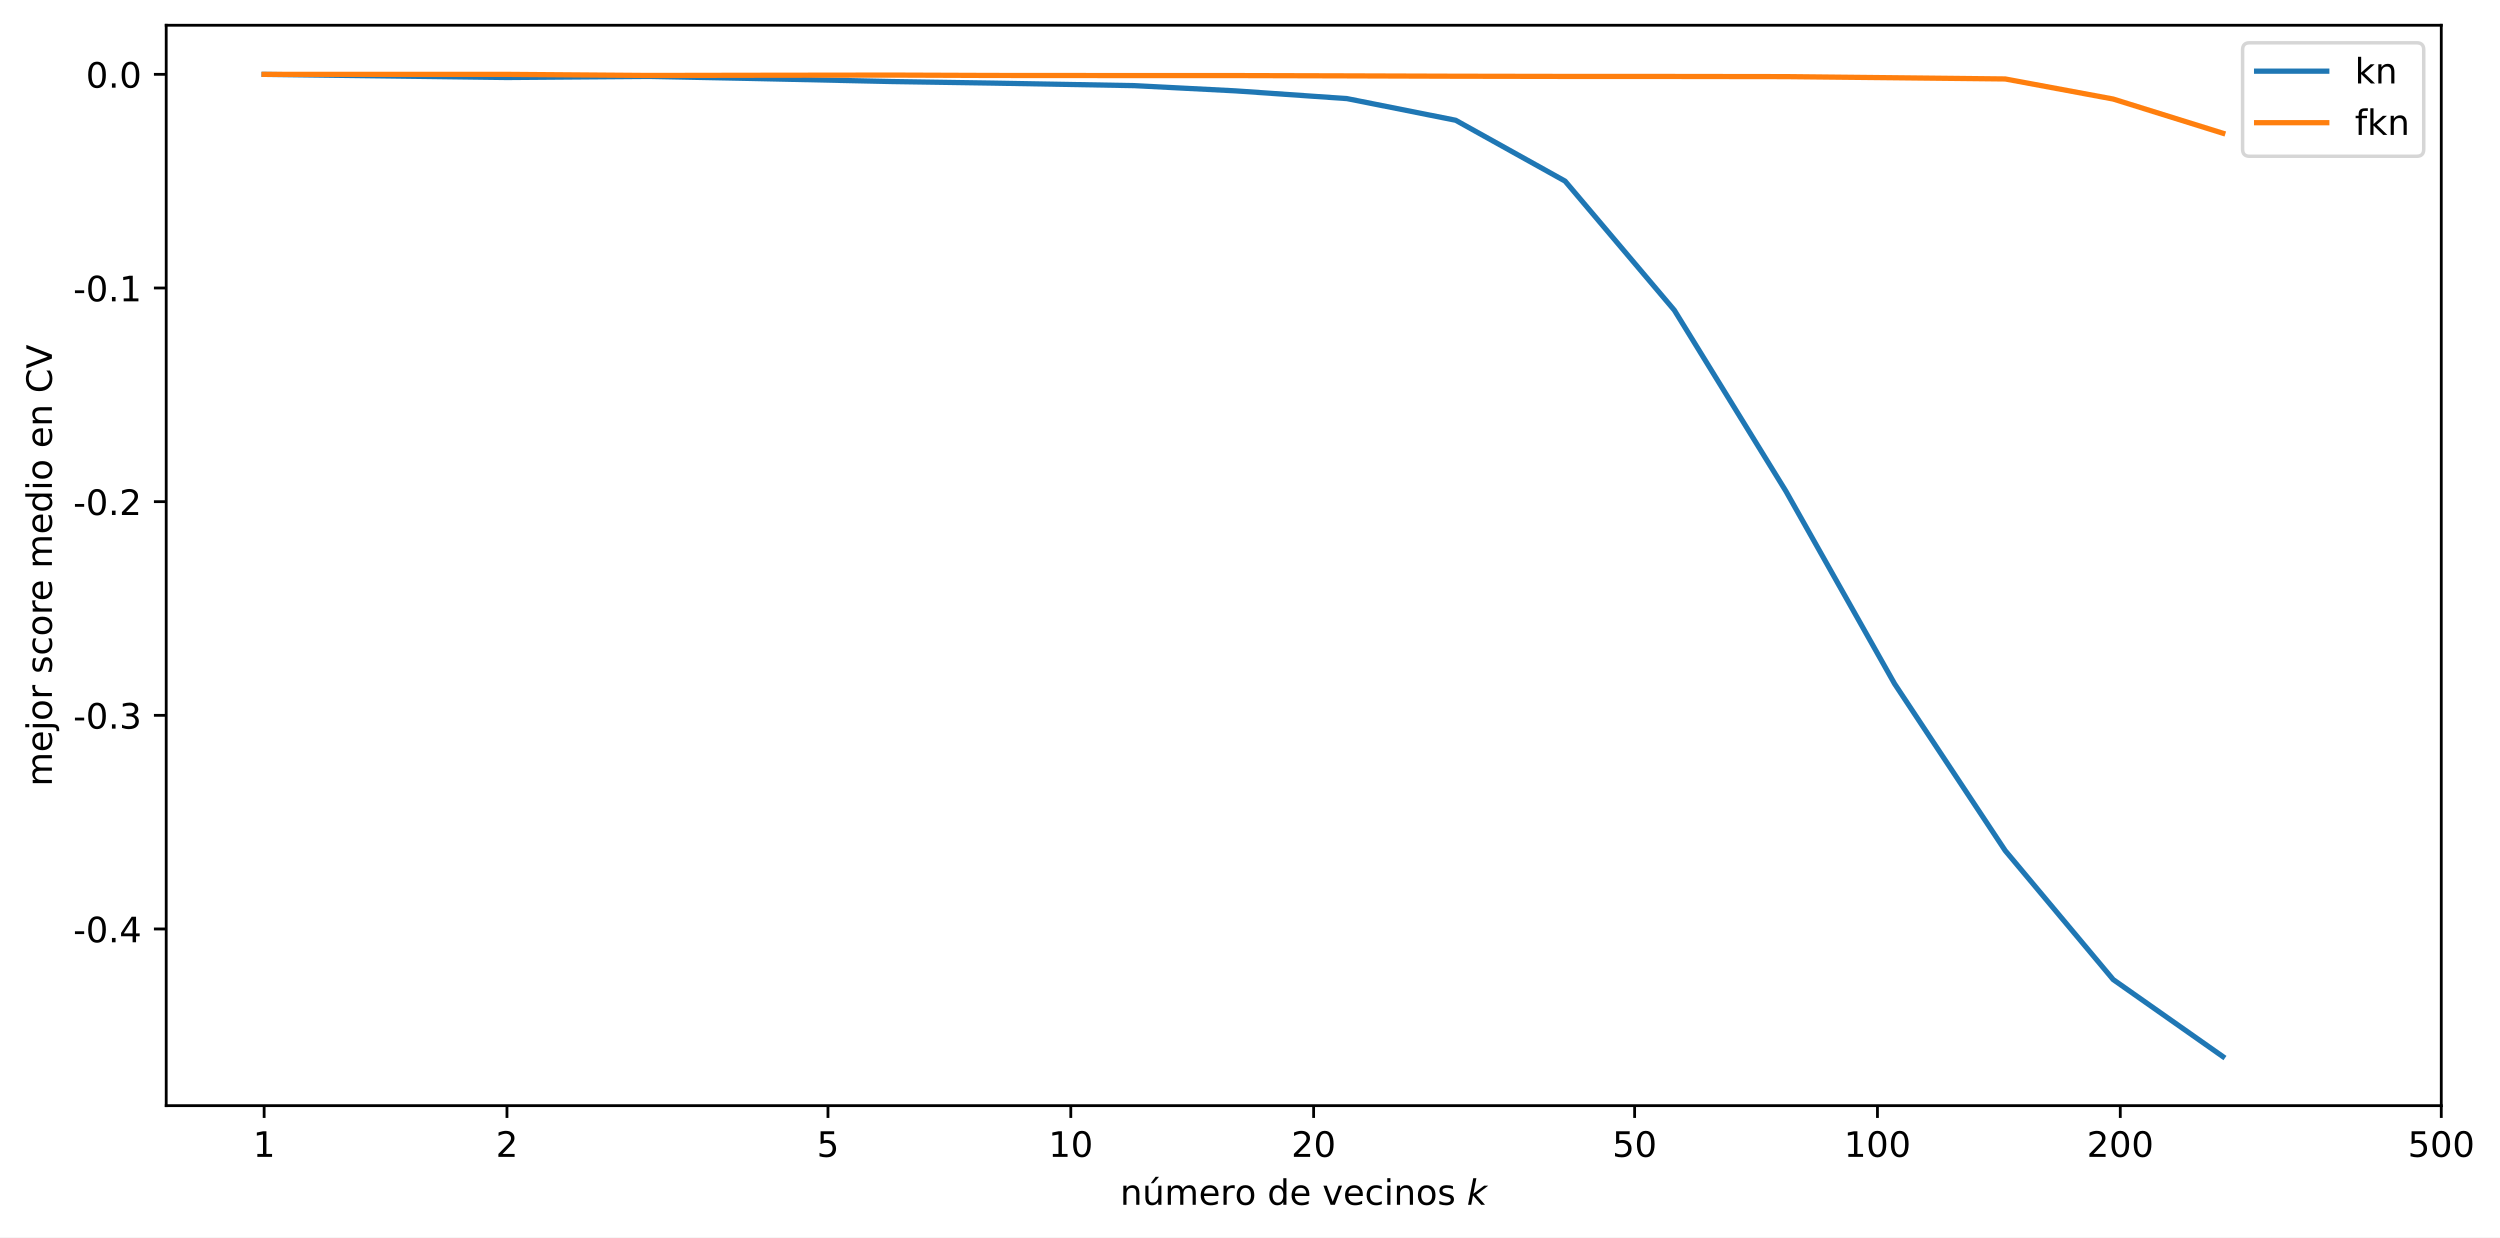
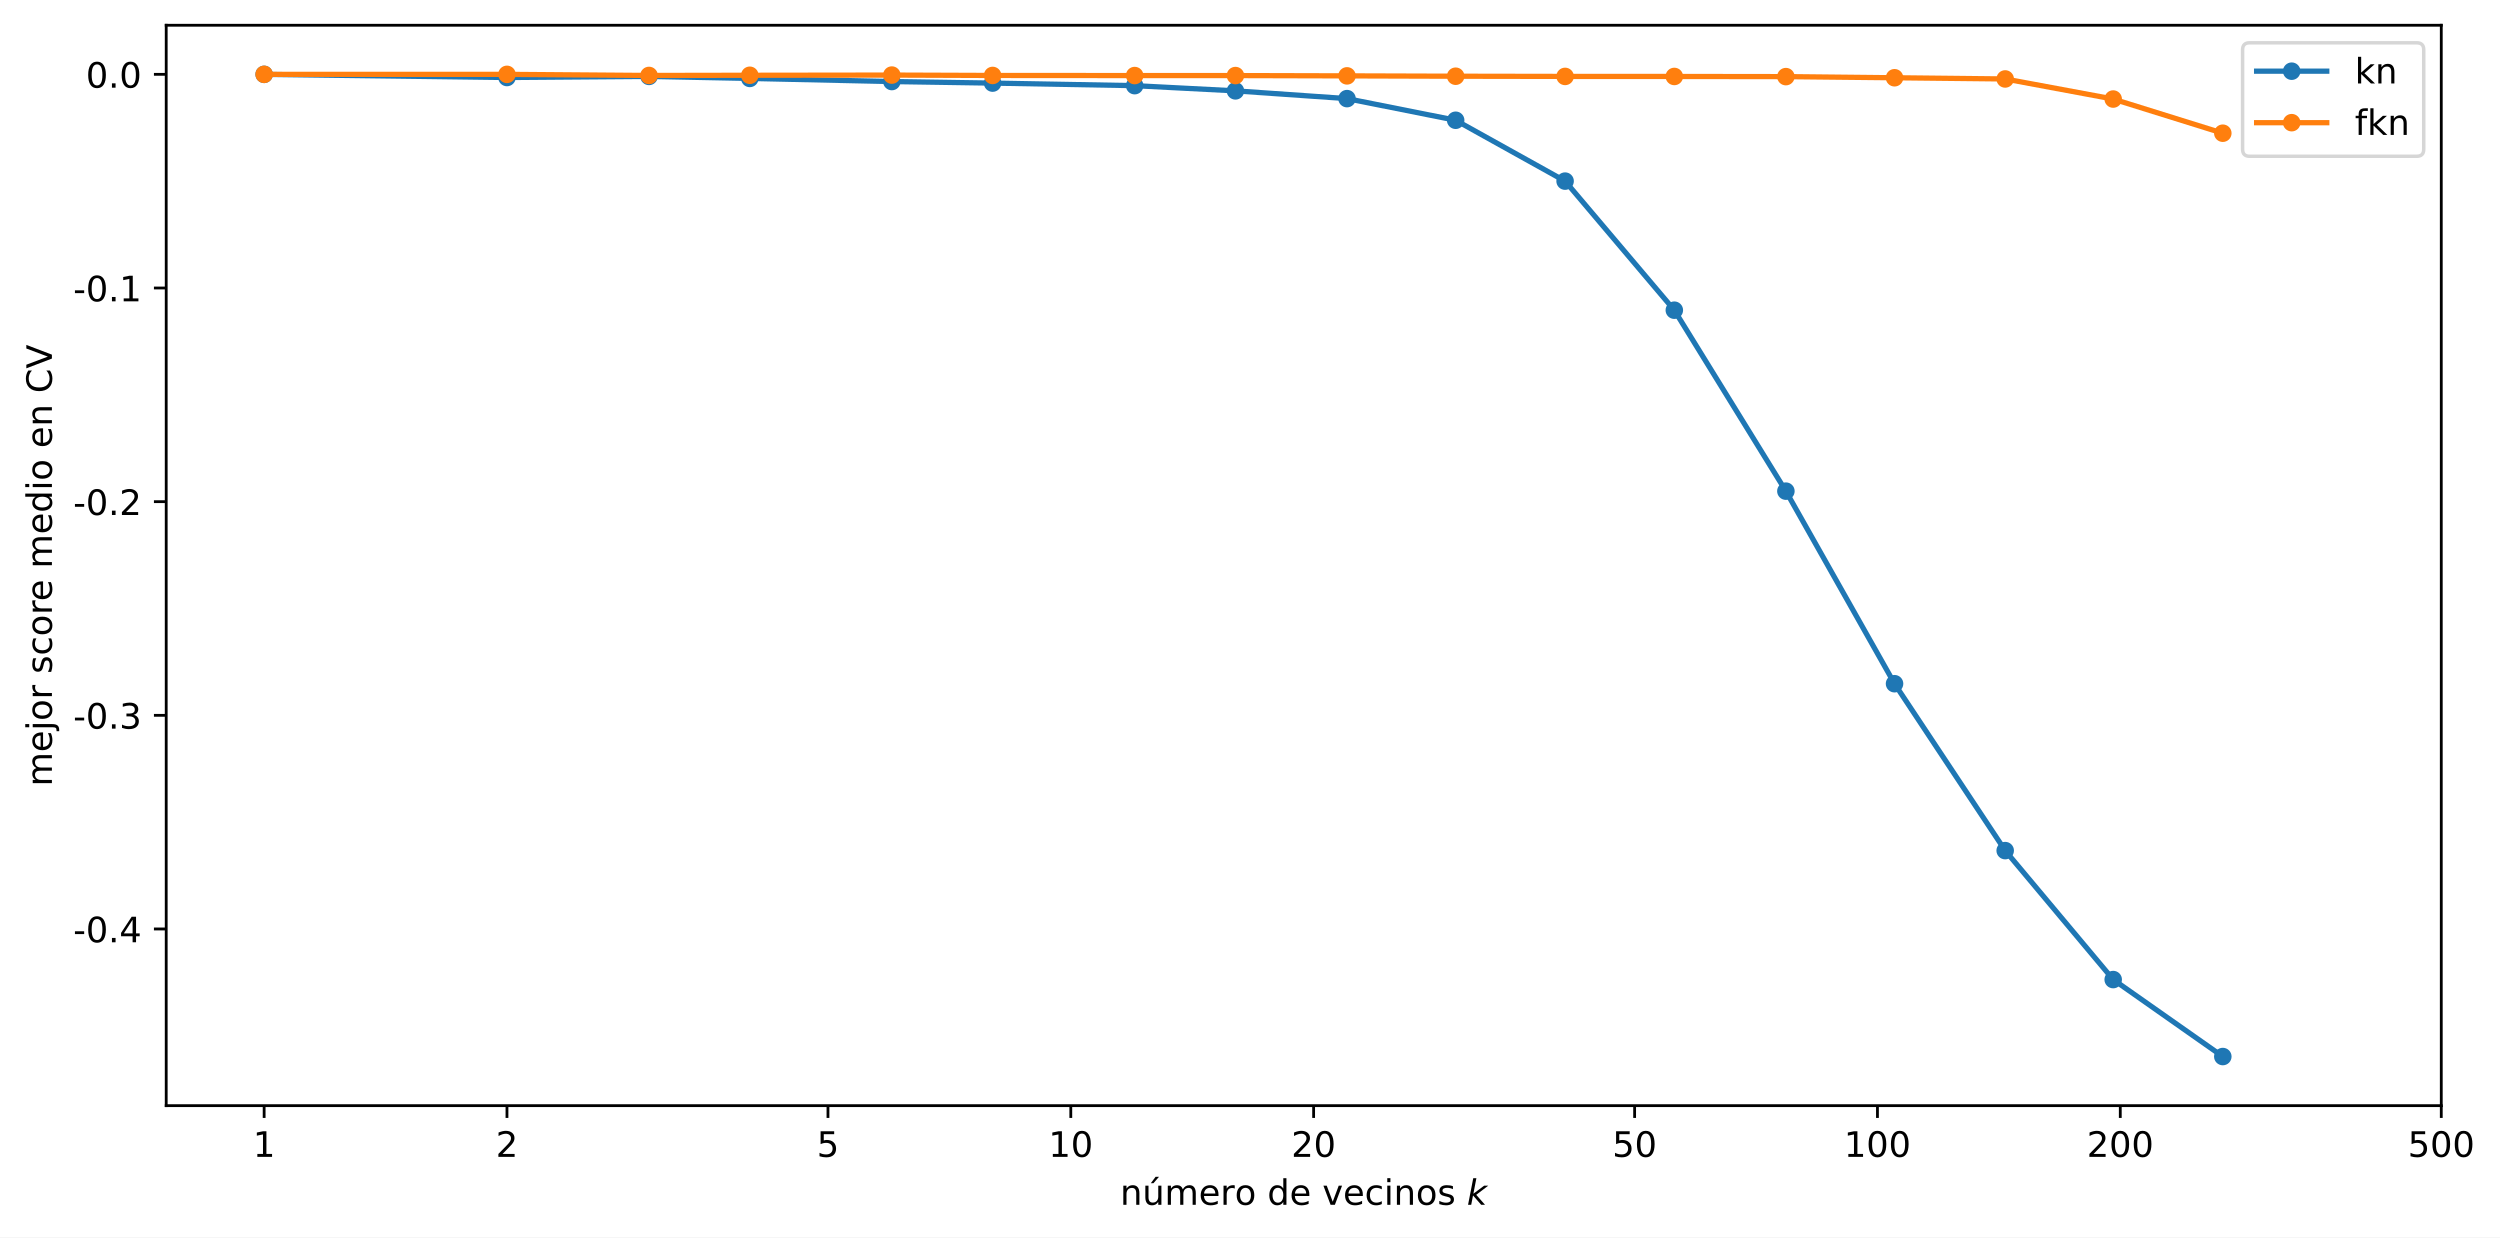
<svg xmlns="http://www.w3.org/2000/svg" xmlns:xlink="http://www.w3.org/1999/xlink" width="712.8pt" height="352.8pt" viewBox="0 0 712.8 352.8" version="1.1">
  <defs>
    <style type="text/css">*{stroke-linejoin: round; stroke-linecap: butt}</style>
  </defs>
  <g id="figure_1">
    <g id="patch_1">
      <path d="M 0 352.8  L 712.8 352.8  L 712.8 0  L 0 0  z " style="fill: #ffffff" />
    </g>
    <g id="axes_1">
      <g id="patch_2">
        <path d="M 47.389 315.244  L 696.056 315.244  L 696.056 7.2  L 47.389 7.2  z " style="fill: #ffffff" />
      </g>
      <g id="matplotlib.axis_1">
        <g id="xtick_1">
          <g id="line2d_1">
            <defs>
              <path id="m38f3b05bbe" d="M 0 0  L 0 3.5  " style="stroke: #000000; stroke-width: 0.8" />
            </defs>
            <g>
              <use xlink:href="#m38f3b05bbe" x="75.312" y="315.244" style="stroke: #000000; stroke-width: 0.8" />
            </g>
          </g>
          <g id="text_1">
            <g transform="translate(72.13053 329.8422) scale(0.1 -0.1)">
              <defs>
                <path id="DejaVuSans-31" d="M 794 531  L 1825 531  L 1825 4091  L 703 3866  L 703 4441  L 1819 4666  L 2450 4666  L 2450 531  L 3481 531  L 3481 0  L 794 0  L 794 531  z " transform="scale(0.015625)" />
              </defs>
              <use xlink:href="#DejaVuSans-31" />
            </g>
          </g>
        </g>
        <g id="xtick_2">
          <g id="line2d_2">
            <g>
              <use xlink:href="#m38f3b05bbe" x="144.547" y="315.244" style="stroke: #000000; stroke-width: 0.8" />
            </g>
          </g>
          <g id="text_2">
            <g transform="translate(141.3653 329.8422) scale(0.1 -0.1)">
              <defs>
                <path id="DejaVuSans-32" d="M 1228 531  L 3431 531  L 3431 0  L 469 0  L 469 531  Q 828 903 1448 1529  Q 2069 2156 2228 2338  Q 2531 2678 2651 2914  Q 2772 3150 2772 3378  Q 2772 3750 2511 3984  Q 2250 4219 1831 4219  Q 1534 4219 1204 4116  Q 875 4013 500 3803  L 500 4441  Q 881 4594 1212 4672  Q 1544 4750 1819 4750  Q 2544 4750 2975 4387  Q 3406 4025 3406 3419  Q 3406 3131 3298 2873  Q 3191 2616 2906 2266  Q 2828 2175 2409 1742  Q 1991 1309 1228 531  z " transform="scale(0.015625)" />
              </defs>
              <use xlink:href="#DejaVuSans-32" />
            </g>
          </g>
        </g>
        <g id="xtick_3">
          <g id="line2d_3">
            <g>
              <use xlink:href="#m38f3b05bbe" x="236.07" y="315.244" style="stroke: #000000; stroke-width: 0.8" />
            </g>
          </g>
          <g id="text_3">
            <g transform="translate(232.8888 329.8422) scale(0.1 -0.1)">
              <defs>
                <path id="DejaVuSans-35" d="M 691 4666  L 3169 4666  L 3169 4134  L 1269 4134  L 1269 2991  Q 1406 3038 1543 3061  Q 1681 3084 1819 3084  Q 2600 3084 3056 2656  Q 3513 2228 3513 1497  Q 3513 744 3044 326  Q 2575 -91 1722 -91  Q 1428 -91 1123 -41  Q 819 9 494 109  L 494 744  Q 775 591 1075 516  Q 1375 441 1709 441  Q 2250 441 2565 725  Q 2881 1009 2881 1497  Q 2881 1984 2565 2268  Q 2250 2553 1709 2553  Q 1456 2553 1204 2497  Q 953 2441 691 2322  L 691 4666  z " transform="scale(0.015625)" />
              </defs>
              <use xlink:href="#DejaVuSans-35" />
            </g>
          </g>
        </g>
        <g id="xtick_4">
          <g id="line2d_4">
            <g>
              <use xlink:href="#m38f3b05bbe" x="305.305" y="315.244" style="stroke: #000000; stroke-width: 0.8" />
            </g>
          </g>
          <g id="text_4">
            <g transform="translate(298.9424 329.8422) scale(0.1 -0.1)">
              <defs>
                <path id="DejaVuSans-30" d="M 2034 4250  Q 1547 4250 1301 3770  Q 1056 3291 1056 2328  Q 1056 1369 1301 889  Q 1547 409 2034 409  Q 2525 409 2770 889  Q 3016 1369 3016 2328  Q 3016 3291 2770 3770  Q 2525 4250 2034 4250  z M 2034 4750  Q 2819 4750 3233 4129  Q 3647 3509 3647 2328  Q 3647 1150 3233 529  Q 2819 -91 2034 -91  Q 1250 -91 836 529  Q 422 1150 422 2328  Q 422 3509 836 4129  Q 1250 4750 2034 4750  z " transform="scale(0.015625)" />
              </defs>
              <use xlink:href="#DejaVuSans-31" />
              <use xlink:href="#DejaVuSans-30" transform="translate(63.62305 0)" />
            </g>
          </g>
        </g>
        <g id="xtick_5">
          <g id="line2d_5">
            <g>
              <use xlink:href="#m38f3b05bbe" x="374.54" y="315.244" style="stroke: #000000; stroke-width: 0.8" />
            </g>
          </g>
          <g id="text_5">
            <g transform="translate(368.1772 329.8422) scale(0.1 -0.1)">
              <use xlink:href="#DejaVuSans-32" />
              <use xlink:href="#DejaVuSans-30" transform="translate(63.62305 0)" />
            </g>
          </g>
        </g>
        <g id="xtick_6">
          <g id="line2d_6">
            <g>
              <use xlink:href="#m38f3b05bbe" x="466.063" y="315.244" style="stroke: #000000; stroke-width: 0.8" />
            </g>
          </g>
          <g id="text_6">
            <g transform="translate(459.7007 329.8422) scale(0.1 -0.1)">
              <use xlink:href="#DejaVuSans-35" />
              <use xlink:href="#DejaVuSans-30" transform="translate(63.62305 0)" />
            </g>
          </g>
        </g>
        <g id="xtick_7">
          <g id="line2d_7">
            <g>
              <use xlink:href="#m38f3b05bbe" x="535.298" y="315.244" style="stroke: #000000; stroke-width: 0.8" />
            </g>
          </g>
          <g id="text_7">
            <g transform="translate(525.7542 329.8422) scale(0.1 -0.1)">
              <use xlink:href="#DejaVuSans-31" />
              <use xlink:href="#DejaVuSans-30" transform="translate(63.62305 0)" />
              <use xlink:href="#DejaVuSans-30" transform="translate(127.2461 0)" />
            </g>
          </g>
        </g>
        <g id="xtick_8">
          <g id="line2d_8">
            <g>
              <use xlink:href="#m38f3b05bbe" x="604.533" y="315.244" style="stroke: #000000; stroke-width: 0.8" />
            </g>
          </g>
          <g id="text_8">
            <g transform="translate(594.989 329.8422) scale(0.1 -0.1)">
              <use xlink:href="#DejaVuSans-32" />
              <use xlink:href="#DejaVuSans-30" transform="translate(63.62305 0)" />
              <use xlink:href="#DejaVuSans-30" transform="translate(127.2461 0)" />
            </g>
          </g>
        </g>
        <g id="xtick_9">
          <g id="line2d_9">
            <g>
              <use xlink:href="#m38f3b05bbe" x="696.056" y="315.244" style="stroke: #000000; stroke-width: 0.8" />
            </g>
          </g>
          <g id="text_9">
            <g transform="translate(686.5125 329.8422) scale(0.1 -0.1)">
              <use xlink:href="#DejaVuSans-35" />
              <use xlink:href="#DejaVuSans-30" transform="translate(63.62305 0)" />
              <use xlink:href="#DejaVuSans-30" transform="translate(127.2461 0)" />
            </g>
          </g>
        </g>
        <g id="text_10">
          <g transform="translate(319.3727 343.5203) scale(0.1 -0.1)">
            <defs>
              <path id="DejaVuSans-6e" d="M 3513 2113  L 3513 0  L 2938 0  L 2938 2094  Q 2938 2591 2744 2837  Q 2550 3084 2163 3084  Q 1697 3084 1428 2787  Q 1159 2491 1159 1978  L 1159 0  L 581 0  L 581 3500  L 1159 3500  L 1159 2956  Q 1366 3272 1645 3428  Q 1925 3584 2291 3584  Q 2894 3584 3203 3211  Q 3513 2838 3513 2113  z " transform="scale(0.015625)" />
              <path id="DejaVuSans-fa" d="M 544 1381  L 544 3500  L 1119 3500  L 1119 1403  Q 1119 906 1312 657  Q 1506 409 1894 409  Q 2359 409 2629 706  Q 2900 1003 2900 1516  L 2900 3500  L 3475 3500  L 3475 0  L 2900 0  L 2900 538  Q 2691 219 2414 64  Q 2138 -91 1772 -91  Q 1169 -91 856 284  Q 544 659 544 1381  z M 1991 3584  L 1991 3584  z M 2418 5119  L 3040 5119  L 2022 3944  L 1543 3944  L 2418 5119  z " transform="scale(0.015625)" />
              <path id="DejaVuSans-6d" d="M 3328 2828  Q 3544 3216 3844 3400  Q 4144 3584 4550 3584  Q 5097 3584 5394 3201  Q 5691 2819 5691 2113  L 5691 0  L 5113 0  L 5113 2094  Q 5113 2597 4934 2840  Q 4756 3084 4391 3084  Q 3944 3084 3684 2787  Q 3425 2491 3425 1978  L 3425 0  L 2847 0  L 2847 2094  Q 2847 2600 2669 2842  Q 2491 3084 2119 3084  Q 1678 3084 1418 2786  Q 1159 2488 1159 1978  L 1159 0  L 581 0  L 581 3500  L 1159 3500  L 1159 2956  Q 1356 3278 1631 3431  Q 1906 3584 2284 3584  Q 2666 3584 2933 3390  Q 3200 3197 3328 2828  z " transform="scale(0.015625)" />
              <path id="DejaVuSans-65" d="M 3597 1894  L 3597 1613  L 953 1613  Q 991 1019 1311 708  Q 1631 397 2203 397  Q 2534 397 2845 478  Q 3156 559 3463 722  L 3463 178  Q 3153 47 2828 -22  Q 2503 -91 2169 -91  Q 1331 -91 842 396  Q 353 884 353 1716  Q 353 2575 817 3079  Q 1281 3584 2069 3584  Q 2775 3584 3186 3129  Q 3597 2675 3597 1894  z M 3022 2063  Q 3016 2534 2758 2815  Q 2500 3097 2075 3097  Q 1594 3097 1305 2825  Q 1016 2553 972 2059  L 3022 2063  z " transform="scale(0.015625)" />
              <path id="DejaVuSans-72" d="M 2631 2963  Q 2534 3019 2420 3045  Q 2306 3072 2169 3072  Q 1681 3072 1420 2755  Q 1159 2438 1159 1844  L 1159 0  L 581 0  L 581 3500  L 1159 3500  L 1159 2956  Q 1341 3275 1631 3429  Q 1922 3584 2338 3584  Q 2397 3584 2469 3576  Q 2541 3569 2628 3553  L 2631 2963  z " transform="scale(0.015625)" />
              <path id="DejaVuSans-6f" d="M 1959 3097  Q 1497 3097 1228 2736  Q 959 2375 959 1747  Q 959 1119 1226 758  Q 1494 397 1959 397  Q 2419 397 2687 759  Q 2956 1122 2956 1747  Q 2956 2369 2687 2733  Q 2419 3097 1959 3097  z M 1959 3584  Q 2709 3584 3137 3096  Q 3566 2609 3566 1747  Q 3566 888 3137 398  Q 2709 -91 1959 -91  Q 1206 -91 779 398  Q 353 888 353 1747  Q 353 2609 779 3096  Q 1206 3584 1959 3584  z " transform="scale(0.015625)" />
              <path id="DejaVuSans-20" transform="scale(0.015625)" />
              <path id="DejaVuSans-64" d="M 2906 2969  L 2906 4863  L 3481 4863  L 3481 0  L 2906 0  L 2906 525  Q 2725 213 2448 61  Q 2172 -91 1784 -91  Q 1150 -91 751 415  Q 353 922 353 1747  Q 353 2572 751 3078  Q 1150 3584 1784 3584  Q 2172 3584 2448 3432  Q 2725 3281 2906 2969  z M 947 1747  Q 947 1113 1208 752  Q 1469 391 1925 391  Q 2381 391 2643 752  Q 2906 1113 2906 1747  Q 2906 2381 2643 2742  Q 2381 3103 1925 3103  Q 1469 3103 1208 2742  Q 947 2381 947 1747  z " transform="scale(0.015625)" />
              <path id="DejaVuSans-76" d="M 191 3500  L 800 3500  L 1894 563  L 2988 3500  L 3597 3500  L 2284 0  L 1503 0  L 191 3500  z " transform="scale(0.015625)" />
              <path id="DejaVuSans-63" d="M 3122 3366  L 3122 2828  Q 2878 2963 2633 3030  Q 2388 3097 2138 3097  Q 1578 3097 1268 2742  Q 959 2388 959 1747  Q 959 1106 1268 751  Q 1578 397 2138 397  Q 2388 397 2633 464  Q 2878 531 3122 666  L 3122 134  Q 2881 22 2623 -34  Q 2366 -91 2075 -91  Q 1284 -91 818 406  Q 353 903 353 1747  Q 353 2603 823 3093  Q 1294 3584 2113 3584  Q 2378 3584 2631 3529  Q 2884 3475 3122 3366  z " transform="scale(0.015625)" />
              <path id="DejaVuSans-69" d="M 603 3500  L 1178 3500  L 1178 0  L 603 0  L 603 3500  z M 603 4863  L 1178 4863  L 1178 4134  L 603 4134  L 603 4863  z " transform="scale(0.015625)" />
              <path id="DejaVuSans-73" d="M 2834 3397  L 2834 2853  Q 2591 2978 2328 3040  Q 2066 3103 1784 3103  Q 1356 3103 1142 2972  Q 928 2841 928 2578  Q 928 2378 1081 2264  Q 1234 2150 1697 2047  L 1894 2003  Q 2506 1872 2764 1633  Q 3022 1394 3022 966  Q 3022 478 2636 193  Q 2250 -91 1575 -91  Q 1294 -91 989 -36  Q 684 19 347 128  L 347 722  Q 666 556 975 473  Q 1284 391 1588 391  Q 1994 391 2212 530  Q 2431 669 2431 922  Q 2431 1156 2273 1281  Q 2116 1406 1581 1522  L 1381 1569  Q 847 1681 609 1914  Q 372 2147 372 2553  Q 372 3047 722 3315  Q 1072 3584 1716 3584  Q 2034 3584 2315 3537  Q 2597 3491 2834 3397  z " transform="scale(0.015625)" />
              <path id="DejaVuSans-Oblique-6b" d="M 1172 4863  L 1747 4863  L 1197 2028  L 3169 3500  L 3916 3500  L 1716 1825  L 3322 0  L 2625 0  L 1131 1709  L 800 0  L 225 0  L 1172 4863  z " transform="scale(0.015625)" />
            </defs>
            <use xlink:href="#DejaVuSans-6e" transform="translate(0 0.015625)" />
            <use xlink:href="#DejaVuSans-fa" transform="translate(63.37891 0.015625)" />
            <use xlink:href="#DejaVuSans-6d" transform="translate(126.7578 0.015625)" />
            <use xlink:href="#DejaVuSans-65" transform="translate(224.1699 0.015625)" />
            <use xlink:href="#DejaVuSans-72" transform="translate(285.6934 0.015625)" />
            <use xlink:href="#DejaVuSans-6f" transform="translate(326.8066 0.015625)" />
            <use xlink:href="#DejaVuSans-20" transform="translate(387.9883 0.015625)" />
            <use xlink:href="#DejaVuSans-64" transform="translate(419.7754 0.015625)" />
            <use xlink:href="#DejaVuSans-65" transform="translate(483.252 0.015625)" />
            <use xlink:href="#DejaVuSans-20" transform="translate(544.7754 0.015625)" />
            <use xlink:href="#DejaVuSans-76" transform="translate(576.5625 0.015625)" />
            <use xlink:href="#DejaVuSans-65" transform="translate(635.7422 0.015625)" />
            <use xlink:href="#DejaVuSans-63" transform="translate(697.2656 0.015625)" />
            <use xlink:href="#DejaVuSans-69" transform="translate(752.2461 0.015625)" />
            <use xlink:href="#DejaVuSans-6e" transform="translate(780.0293 0.015625)" />
            <use xlink:href="#DejaVuSans-6f" transform="translate(843.4082 0.015625)" />
            <use xlink:href="#DejaVuSans-73" transform="translate(904.5898 0.015625)" />
            <use xlink:href="#DejaVuSans-20" transform="translate(956.6895 0.015625)" />
            <use xlink:href="#DejaVuSans-Oblique-6b" transform="translate(988.4766 0.015625)" />
          </g>
        </g>
      </g>
      <g id="matplotlib.axis_2">
        <g id="ytick_1">
          <g id="line2d_10">
            <defs>
              <path id="mbd2f377c6c" d="M 0 0  L -3.5 0  " style="stroke: #000000; stroke-width: 0.8" />
            </defs>
            <g>
              <use xlink:href="#mbd2f377c6c" x="47.389" y="264.867" style="stroke: #000000; stroke-width: 0.8" />
            </g>
          </g>
          <g id="text_11">
            <g transform="translate(20.87813 268.6658) scale(0.1 -0.1)">
              <defs>
                <path id="DejaVuSans-2d" d="M 313 2009  L 1997 2009  L 1997 1497  L 313 1497  L 313 2009  z " transform="scale(0.015625)" />
                <path id="DejaVuSans-2e" d="M 684 794  L 1344 794  L 1344 0  L 684 0  L 684 794  z " transform="scale(0.015625)" />
                <path id="DejaVuSans-34" d="M 2419 4116  L 825 1625  L 2419 1625  L 2419 4116  z M 2253 4666  L 3047 4666  L 3047 1625  L 3713 1625  L 3713 1100  L 3047 1100  L 3047 0  L 2419 0  L 2419 1100  L 313 1100  L 313 1709  L 2253 4666  z " transform="scale(0.015625)" />
              </defs>
              <use xlink:href="#DejaVuSans-2d" />
              <use xlink:href="#DejaVuSans-30" transform="translate(36.08398 0)" />
              <use xlink:href="#DejaVuSans-2e" transform="translate(99.70703 0)" />
              <use xlink:href="#DejaVuSans-34" transform="translate(131.4941 0)" />
            </g>
          </g>
        </g>
        <g id="ytick_2">
          <g id="line2d_11">
            <g>
              <use xlink:href="#mbd2f377c6c" x="47.389" y="203.95" style="stroke: #000000; stroke-width: 0.8" />
            </g>
          </g>
          <g id="text_12">
            <g transform="translate(20.87813 207.7496) scale(0.1 -0.1)">
              <defs>
                <path id="DejaVuSans-33" d="M 2597 2516  Q 3050 2419 3304 2112  Q 3559 1806 3559 1356  Q 3559 666 3084 287  Q 2609 -91 1734 -91  Q 1441 -91 1130 -33  Q 819 25 488 141  L 488 750  Q 750 597 1062 519  Q 1375 441 1716 441  Q 2309 441 2620 675  Q 2931 909 2931 1356  Q 2931 1769 2642 2001  Q 2353 2234 1838 2234  L 1294 2234  L 1294 2753  L 1863 2753  Q 2328 2753 2575 2939  Q 2822 3125 2822 3475  Q 2822 3834 2567 4026  Q 2313 4219 1838 4219  Q 1578 4219 1281 4162  Q 984 4106 628 3988  L 628 4550  Q 988 4650 1302 4700  Q 1616 4750 1894 4750  Q 2613 4750 3031 4423  Q 3450 4097 3450 3541  Q 3450 3153 3228 2886  Q 3006 2619 2597 2516  z " transform="scale(0.015625)" />
              </defs>
              <use xlink:href="#DejaVuSans-2d" />
              <use xlink:href="#DejaVuSans-30" transform="translate(36.08398 0)" />
              <use xlink:href="#DejaVuSans-2e" transform="translate(99.70703 0)" />
              <use xlink:href="#DejaVuSans-33" transform="translate(131.4941 0)" />
            </g>
          </g>
        </g>
        <g id="ytick_3">
          <g id="line2d_12">
            <g>
              <use xlink:href="#mbd2f377c6c" x="47.389" y="143.034" style="stroke: #000000; stroke-width: 0.8" />
            </g>
          </g>
          <g id="text_13">
            <g transform="translate(20.87813 146.8335) scale(0.1 -0.1)">
              <use xlink:href="#DejaVuSans-2d" />
              <use xlink:href="#DejaVuSans-30" transform="translate(36.08398 0)" />
              <use xlink:href="#DejaVuSans-2e" transform="translate(99.70703 0)" />
              <use xlink:href="#DejaVuSans-32" transform="translate(131.4941 0)" />
            </g>
          </g>
        </g>
        <g id="ytick_4">
          <g id="line2d_13">
            <g>
              <use xlink:href="#mbd2f377c6c" x="47.389" y="82.118" style="stroke: #000000; stroke-width: 0.8" />
            </g>
          </g>
          <g id="text_14">
            <g transform="translate(20.87813 85.91735) scale(0.1 -0.1)">
              <use xlink:href="#DejaVuSans-2d" />
              <use xlink:href="#DejaVuSans-30" transform="translate(36.08398 0)" />
              <use xlink:href="#DejaVuSans-2e" transform="translate(99.70703 0)" />
              <use xlink:href="#DejaVuSans-31" transform="translate(131.4941 0)" />
            </g>
          </g>
        </g>
        <g id="ytick_5">
          <g id="line2d_14">
            <g>
              <use xlink:href="#mbd2f377c6c" x="47.389" y="21.202" style="stroke: #000000; stroke-width: 0.8" />
            </g>
          </g>
          <g id="text_15">
            <g transform="translate(24.48594 25.00121) scale(0.1 -0.1)">
              <use xlink:href="#DejaVuSans-30" />
              <use xlink:href="#DejaVuSans-2e" transform="translate(63.62305 0)" />
              <use xlink:href="#DejaVuSans-30" transform="translate(95.41016 0)" />
            </g>
          </g>
        </g>
        <g id="text_16">
          <g transform="translate(14.79844 224.1883) rotate(-90) scale(0.1 -0.1)">
            <defs>
              <path id="DejaVuSans-6a" d="M 603 3500  L 1178 3500  L 1178 -63  Q 1178 -731 923 -1031  Q 669 -1331 103 -1331  L -116 -1331  L -116 -844  L 38 -844  Q 366 -844 484 -692  Q 603 -541 603 -63  L 603 3500  z M 603 4863  L 1178 4863  L 1178 4134  L 603 4134  L 603 4863  z " transform="scale(0.015625)" />
              <path id="DejaVuSans-43" d="M 4122 4306  L 4122 3641  Q 3803 3938 3442 4084  Q 3081 4231 2675 4231  Q 1875 4231 1450 3742  Q 1025 3253 1025 2328  Q 1025 1406 1450 917  Q 1875 428 2675 428  Q 3081 428 3442 575  Q 3803 722 4122 1019  L 4122 359  Q 3791 134 3420 21  Q 3050 -91 2638 -91  Q 1578 -91 968 557  Q 359 1206 359 2328  Q 359 3453 968 4101  Q 1578 4750 2638 4750  Q 3056 4750 3426 4639  Q 3797 4528 4122 4306  z " transform="scale(0.015625)" />
              <path id="DejaVuSans-56" d="M 1831 0  L 50 4666  L 709 4666  L 2188 738  L 3669 4666  L 4325 4666  L 2547 0  L 1831 0  z " transform="scale(0.015625)" />
            </defs>
            <use xlink:href="#DejaVuSans-6d" />
            <use xlink:href="#DejaVuSans-65" transform="translate(97.41211 0)" />
            <use xlink:href="#DejaVuSans-6a" transform="translate(158.9355 0)" />
            <use xlink:href="#DejaVuSans-6f" transform="translate(186.7188 0)" />
            <use xlink:href="#DejaVuSans-72" transform="translate(247.9004 0)" />
            <use xlink:href="#DejaVuSans-20" transform="translate(289.0137 0)" />
            <use xlink:href="#DejaVuSans-73" transform="translate(320.8008 0)" />
            <use xlink:href="#DejaVuSans-63" transform="translate(372.9004 0)" />
            <use xlink:href="#DejaVuSans-6f" transform="translate(427.8809 0)" />
            <use xlink:href="#DejaVuSans-72" transform="translate(489.0625 0)" />
            <use xlink:href="#DejaVuSans-65" transform="translate(527.9258 0)" />
            <use xlink:href="#DejaVuSans-20" transform="translate(589.4492 0)" />
            <use xlink:href="#DejaVuSans-6d" transform="translate(621.2363 0)" />
            <use xlink:href="#DejaVuSans-65" transform="translate(718.6484 0)" />
            <use xlink:href="#DejaVuSans-64" transform="translate(780.1719 0)" />
            <use xlink:href="#DejaVuSans-69" transform="translate(843.6484 0)" />
            <use xlink:href="#DejaVuSans-6f" transform="translate(871.4316 0)" />
            <use xlink:href="#DejaVuSans-20" transform="translate(932.6133 0)" />
            <use xlink:href="#DejaVuSans-65" transform="translate(964.4004 0)" />
            <use xlink:href="#DejaVuSans-6e" transform="translate(1025.924 0)" />
            <use xlink:href="#DejaVuSans-20" transform="translate(1089.303 0)" />
            <use xlink:href="#DejaVuSans-43" transform="translate(1121.09 0)" />
            <use xlink:href="#DejaVuSans-56" transform="translate(1190.914 0)" />
          </g>
        </g>
      </g>
      <g id="line2d_15">
        <path d="M 75.312 21.202  L 144.547 22.1  L 185.046 21.785  L 213.781 22.361  L 254.281 23.25  L 283.016 23.693  L 323.516 24.421  L 352.251 25.908  L 384.06 28.118  L 415.039 34.289  L 446.241 51.641  L 477.383 88.443  L 509.192 140.037  L 540.171 194.941  L 571.72 242.525  L 602.515 279.296  L 633.766 301.242  " clip-path="url(#p99f051cd3a)" style="fill: none; stroke: #1f77b4; stroke-width: 1.5; stroke-linecap: square" />
+         <defs>
+           <path id="mb309d0eddf" d="M 0 2  C 0.53 2 1.039 1.789 1.414 1.414  C 1.789 1.039 2 0.53 2 0  C 2 -0.53 1.789 -1.039 1.414 -1.414  C 1.039 -1.789 0.53 -2 0 -2  C -0.53 -2 -1.039 -1.789 -1.414 -1.414  C -1.789 -1.039 -2 -0.53 -2 0  C -2 0.53 -1.789 1.039 -1.414 1.414  C -1.039 1.789 -0.53 2 0 2  z " style="stroke: #1f77b4" />
+         </defs>
+         <g clip-path="url(#p99f051cd3a)">
+           <use xlink:href="#mb309d0eddf" x="75.312" y="21.202" style="fill: #1f77b4; stroke: #1f77b4" />
+           <use xlink:href="#mb309d0eddf" x="144.547" y="22.1" style="fill: #1f77b4; stroke: #1f77b4" />
+           <use xlink:href="#mb309d0eddf" x="185.046" y="21.785" style="fill: #1f77b4; stroke: #1f77b4" />
+           <use xlink:href="#mb309d0eddf" x="213.781" y="22.361" style="fill: #1f77b4; stroke: #1f77b4" />
+           <use xlink:href="#mb309d0eddf" x="254.281" y="23.25" style="fill: #1f77b4; stroke: #1f77b4" />
+           <use xlink:href="#mb309d0eddf" x="283.016" y="23.693" style="fill: #1f77b4; stroke: #1f77b4" />
+           <use xlink:href="#mb309d0eddf" x="323.516" y="24.421" style="fill: #1f77b4; stroke: #1f77b4" />
+           <use xlink:href="#mb309d0eddf" x="352.251" y="25.908" style="fill: #1f77b4; stroke: #1f77b4" />
+           <use xlink:href="#mb309d0eddf" x="384.06" y="28.118" style="fill: #1f77b4; stroke: #1f77b4" />
+           <use xlink:href="#mb309d0eddf" x="415.039" y="34.289" style="fill: #1f77b4; stroke: #1f77b4" />
+           <use xlink:href="#mb309d0eddf" x="446.241" y="51.641" style="fill: #1f77b4; stroke: #1f77b4" />
+           <use xlink:href="#mb309d0eddf" x="477.383" y="88.443" style="fill: #1f77b4; stroke: #1f77b4" />
+           <use xlink:href="#mb309d0eddf" x="509.192" y="140.037" style="fill: #1f77b4; stroke: #1f77b4" />
+           <use xlink:href="#mb309d0eddf" x="540.171" y="194.941" style="fill: #1f77b4; stroke: #1f77b4" />
+           <use xlink:href="#mb309d0eddf" x="571.72" y="242.525" style="fill: #1f77b4; stroke: #1f77b4" />
+           <use xlink:href="#mb309d0eddf" x="602.515" y="279.296" style="fill: #1f77b4; stroke: #1f77b4" />
+           <use xlink:href="#mb309d0eddf" x="633.766" y="301.242" style="fill: #1f77b4; stroke: #1f77b4" />
+         </g>
      </g>
      <g id="line2d_16">
        <path d="M 75.312 21.202  L 144.547 21.202  L 185.046 21.515  L 213.781 21.463  L 254.281 21.406  L 283.016 21.514  L 323.516 21.545  L 352.251 21.547  L 384.06 21.632  L 415.039 21.733  L 446.241 21.788  L 477.383 21.8  L 509.192 21.845  L 540.171 22.169  L 571.72 22.512  L 602.515 28.239  L 633.766 37.982  " clip-path="url(#p99f051cd3a)" style="fill: none; stroke: #ff7f0e; stroke-width: 1.5; stroke-linecap: square" />
+         <defs>
+           <path id="m6baa5995f2" d="M 0 2  C 0.53 2 1.039 1.789 1.414 1.414  C 1.789 1.039 2 0.53 2 0  C 2 -0.53 1.789 -1.039 1.414 -1.414  C 1.039 -1.789 0.53 -2 0 -2  C -0.53 -2 -1.039 -1.789 -1.414 -1.414  C -1.789 -1.039 -2 -0.53 -2 0  C -2 0.53 -1.789 1.039 -1.414 1.414  C -1.039 1.789 -0.53 2 0 2  z " style="stroke: #ff7f0e" />
+         </defs>
+         <g clip-path="url(#p99f051cd3a)">
+           <use xlink:href="#m6baa5995f2" x="75.312" y="21.202" style="fill: #ff7f0e; stroke: #ff7f0e" />
+           <use xlink:href="#m6baa5995f2" x="144.547" y="21.202" style="fill: #ff7f0e; stroke: #ff7f0e" />
+           <use xlink:href="#m6baa5995f2" x="185.046" y="21.515" style="fill: #ff7f0e; stroke: #ff7f0e" />
+           <use xlink:href="#m6baa5995f2" x="213.781" y="21.463" style="fill: #ff7f0e; stroke: #ff7f0e" />
+           <use xlink:href="#m6baa5995f2" x="254.281" y="21.406" style="fill: #ff7f0e; stroke: #ff7f0e" />
+           <use xlink:href="#m6baa5995f2" x="283.016" y="21.514" style="fill: #ff7f0e; stroke: #ff7f0e" />
+           <use xlink:href="#m6baa5995f2" x="323.516" y="21.545" style="fill: #ff7f0e; stroke: #ff7f0e" />
+           <use xlink:href="#m6baa5995f2" x="352.251" y="21.547" style="fill: #ff7f0e; stroke: #ff7f0e" />
+           <use xlink:href="#m6baa5995f2" x="384.06" y="21.632" style="fill: #ff7f0e; stroke: #ff7f0e" />
+           <use xlink:href="#m6baa5995f2" x="415.039" y="21.733" style="fill: #ff7f0e; stroke: #ff7f0e" />
+           <use xlink:href="#m6baa5995f2" x="446.241" y="21.788" style="fill: #ff7f0e; stroke: #ff7f0e" />
+           <use xlink:href="#m6baa5995f2" x="477.383" y="21.8" style="fill: #ff7f0e; stroke: #ff7f0e" />
+           <use xlink:href="#m6baa5995f2" x="509.192" y="21.845" style="fill: #ff7f0e; stroke: #ff7f0e" />
+           <use xlink:href="#m6baa5995f2" x="540.171" y="22.169" style="fill: #ff7f0e; stroke: #ff7f0e" />
+           <use xlink:href="#m6baa5995f2" x="571.72" y="22.512" style="fill: #ff7f0e; stroke: #ff7f0e" />
+           <use xlink:href="#m6baa5995f2" x="602.515" y="28.239" style="fill: #ff7f0e; stroke: #ff7f0e" />
+           <use xlink:href="#m6baa5995f2" x="633.766" y="37.982" style="fill: #ff7f0e; stroke: #ff7f0e" />
+         </g>
      </g>
      <g id="patch_3">
        <path d="M 47.389 315.244  L 47.389 7.2  " style="fill: none; stroke: #000000; stroke-width: 0.8; stroke-linejoin: miter; stroke-linecap: square" />
      </g>
      <g id="patch_4">
        <path d="M 696.056 315.244  L 696.056 7.2  " style="fill: none; stroke: #000000; stroke-width: 0.8; stroke-linejoin: miter; stroke-linecap: square" />
      </g>
      <g id="patch_5">
        <path d="M 47.389 315.244  L 696.056 315.244  " style="fill: none; stroke: #000000; stroke-width: 0.8; stroke-linejoin: miter; stroke-linecap: square" />
      </g>
      <g id="patch_6">
        <path d="M 47.389 7.2  L 696.056 7.2  " style="fill: none; stroke: #000000; stroke-width: 0.8; stroke-linejoin: miter; stroke-linecap: square" />
      </g>
      <g id="legend_1">
        <g id="patch_7">
          <path d="M 641.408 44.556  L 689.056 44.556  Q 691.056 44.556 691.056 42.556  L 691.056 14.2  Q 691.056 12.2 689.056 12.2  L 641.408 12.2  Q 639.408 12.2 639.408 14.2  L 639.408 42.556  Q 639.408 44.556 641.408 44.556  z " style="fill: #ffffff; opacity: 0.8; stroke: #cccccc; stroke-linejoin: miter" />
        </g>
        <g id="line2d_17">
          <path d="M 643.408 20.298  L 653.408 20.298  L 663.408 20.298  " style="fill: none; stroke: #1f77b4; stroke-width: 1.5; stroke-linecap: square" />
+           <g>
+             <use xlink:href="#mb309d0eddf" x="653.408" y="20.298" style="fill: #1f77b4; stroke: #1f77b4" />
+           </g>
        </g>
        <g id="text_17">
          <g transform="translate(671.4078 23.79844) scale(0.1 -0.1)">
            <defs>
              <path id="DejaVuSans-6b" d="M 581 4863  L 1159 4863  L 1159 1991  L 2875 3500  L 3609 3500  L 1753 1863  L 3688 0  L 2938 0  L 1159 1709  L 1159 0  L 581 0  L 581 4863  z " transform="scale(0.015625)" />
            </defs>
            <use xlink:href="#DejaVuSans-6b" />
            <use xlink:href="#DejaVuSans-6e" transform="translate(57.91016 0)" />
          </g>
        </g>
        <g id="line2d_18">
          <path d="M 643.408 34.977  L 653.408 34.977  L 663.408 34.977  " style="fill: none; stroke: #ff7f0e; stroke-width: 1.5; stroke-linecap: square" />
+           <g>
+             <use xlink:href="#m6baa5995f2" x="653.408" y="34.977" style="fill: #ff7f0e; stroke: #ff7f0e" />
+           </g>
        </g>
        <g id="text_18">
          <g transform="translate(671.4078 38.47656) scale(0.1 -0.1)">
            <defs>
              <path id="DejaVuSans-66" d="M 2375 4863  L 2375 4384  L 1825 4384  Q 1516 4384 1395 4259  Q 1275 4134 1275 3809  L 1275 3500  L 2222 3500  L 2222 3053  L 1275 3053  L 1275 0  L 697 0  L 697 3053  L 147 3053  L 147 3500  L 697 3500  L 697 3744  Q 697 4328 969 4595  Q 1241 4863 1831 4863  L 2375 4863  z " transform="scale(0.015625)" />
            </defs>
            <use xlink:href="#DejaVuSans-66" />
            <use xlink:href="#DejaVuSans-6b" transform="translate(35.20508 0)" />
            <use xlink:href="#DejaVuSans-6e" transform="translate(93.11523 0)" />
          </g>
        </g>
      </g>
    </g>
  </g>
  <defs>
    <clipPath id="p99f051cd3a">
      <rect x="47.389" y="7.2" width="648.667" height="308.044" />
    </clipPath>
  </defs>
</svg>
